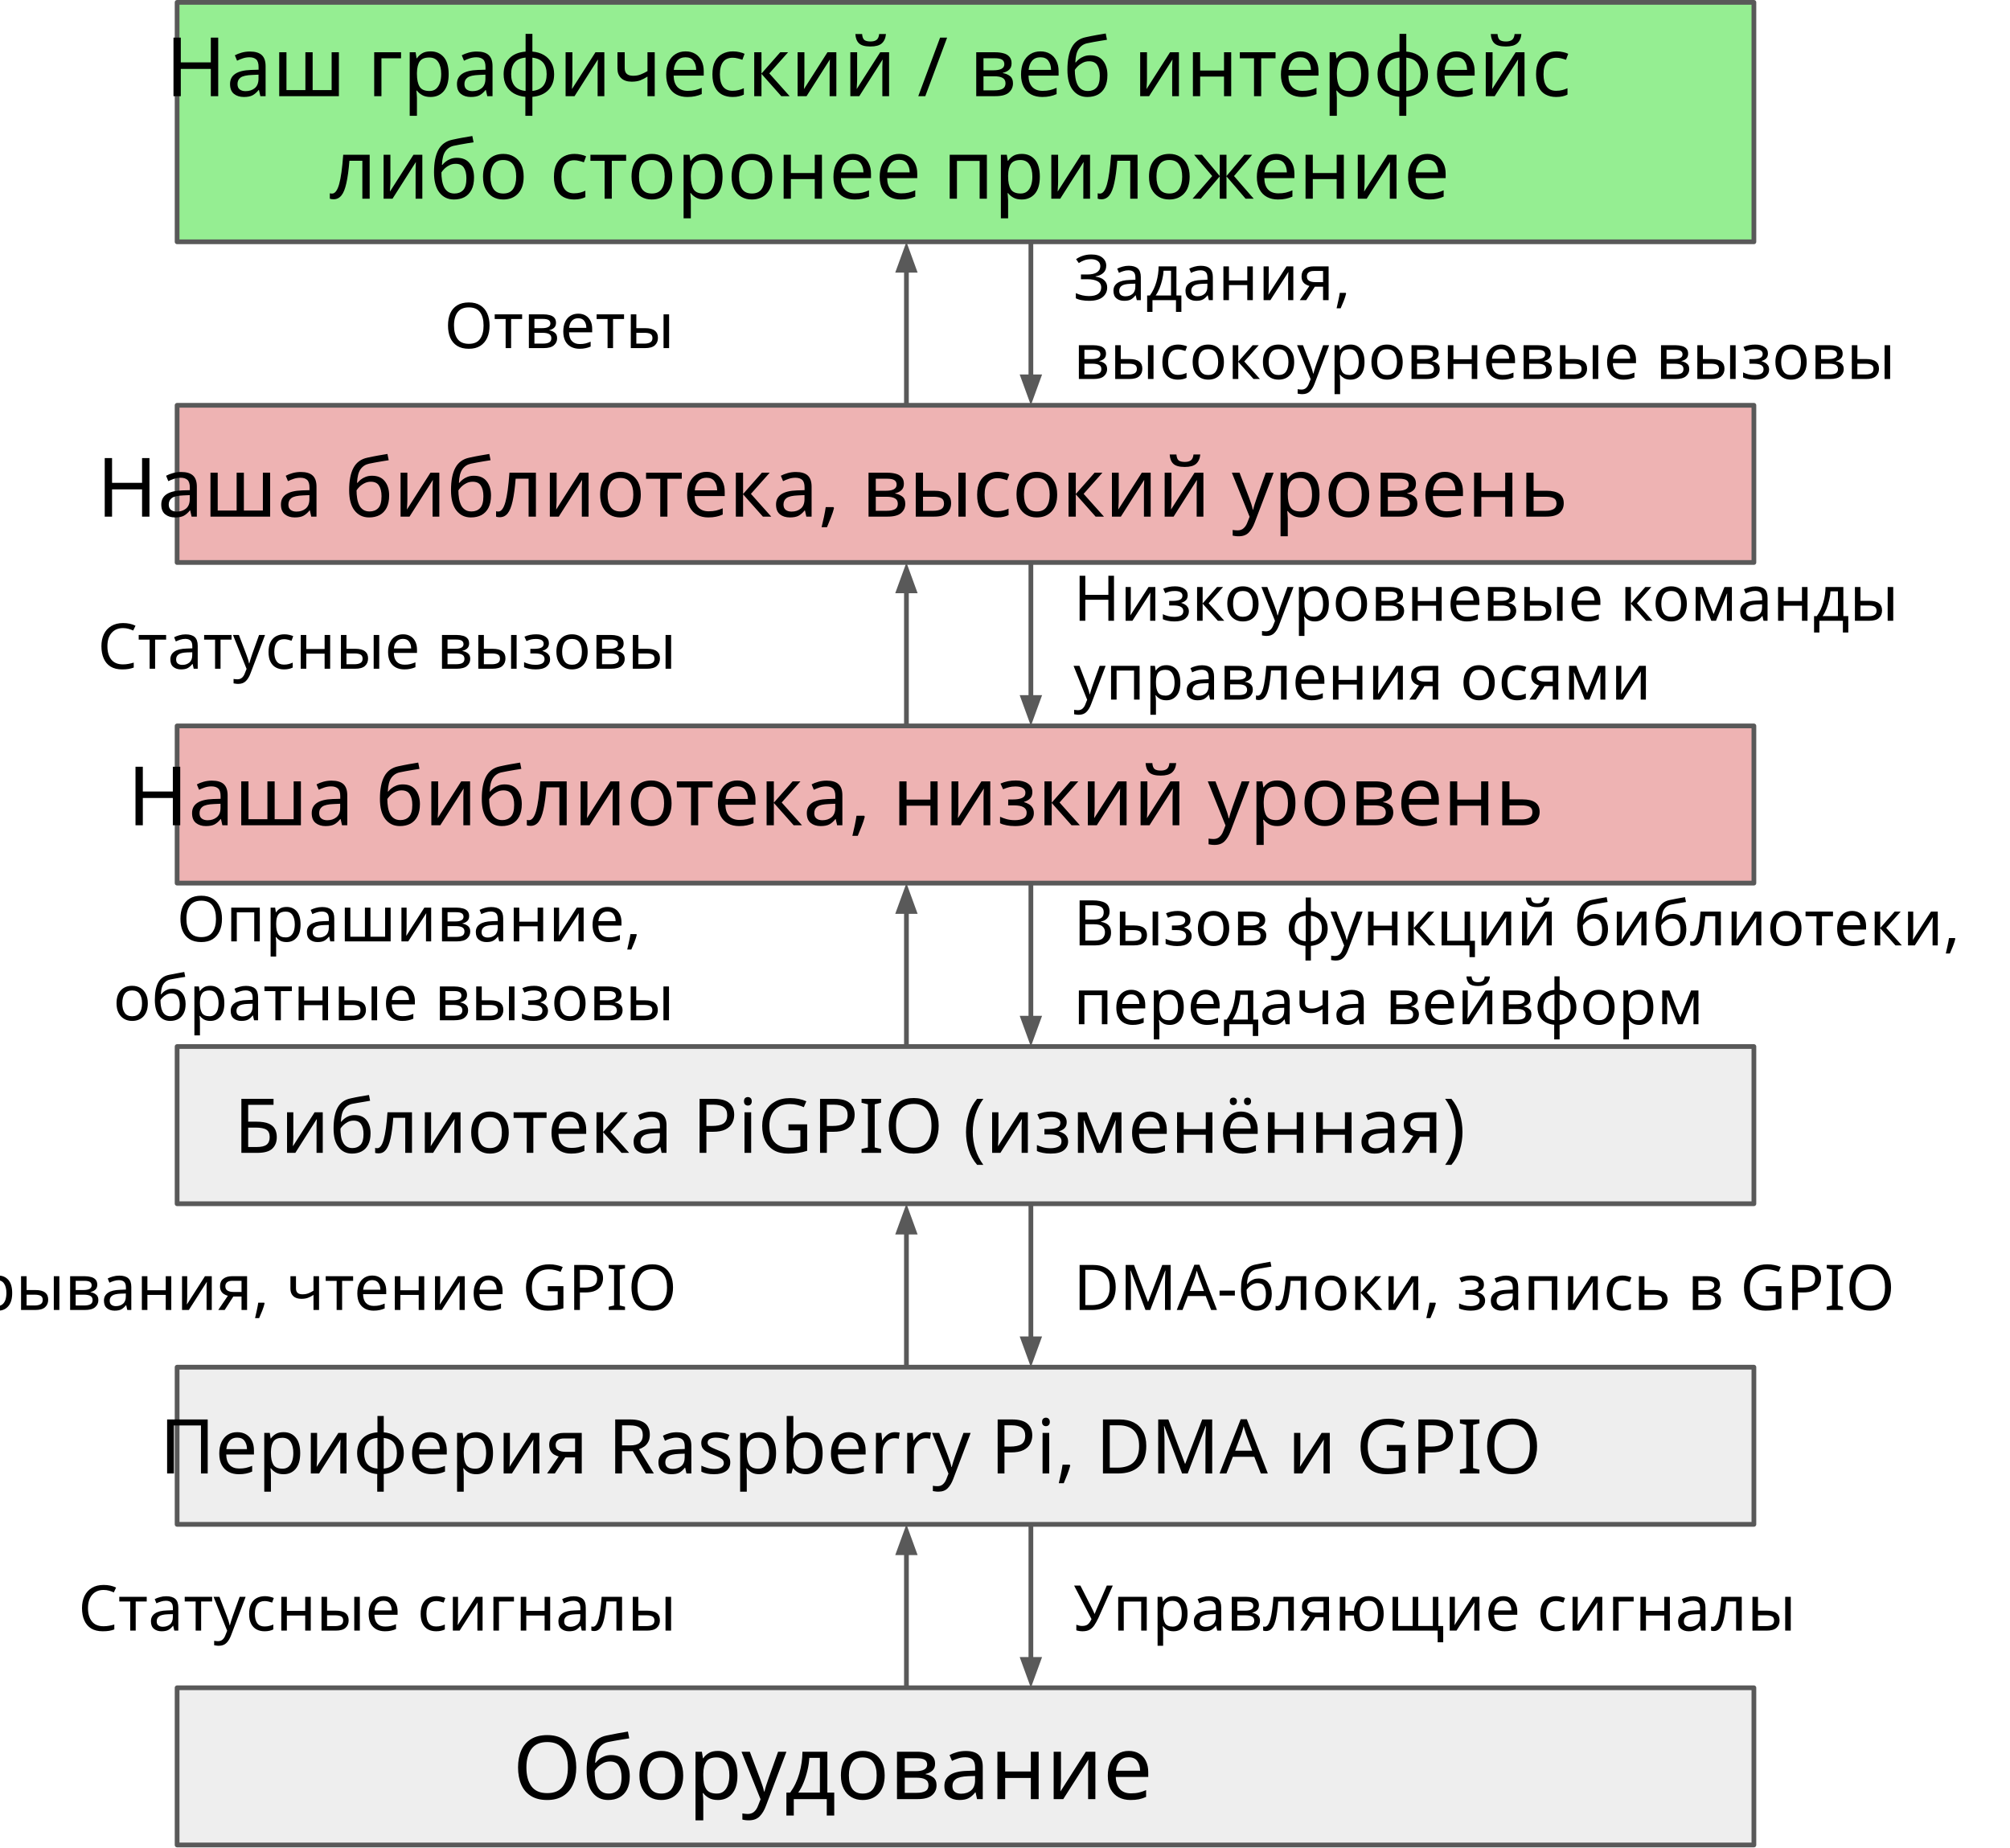
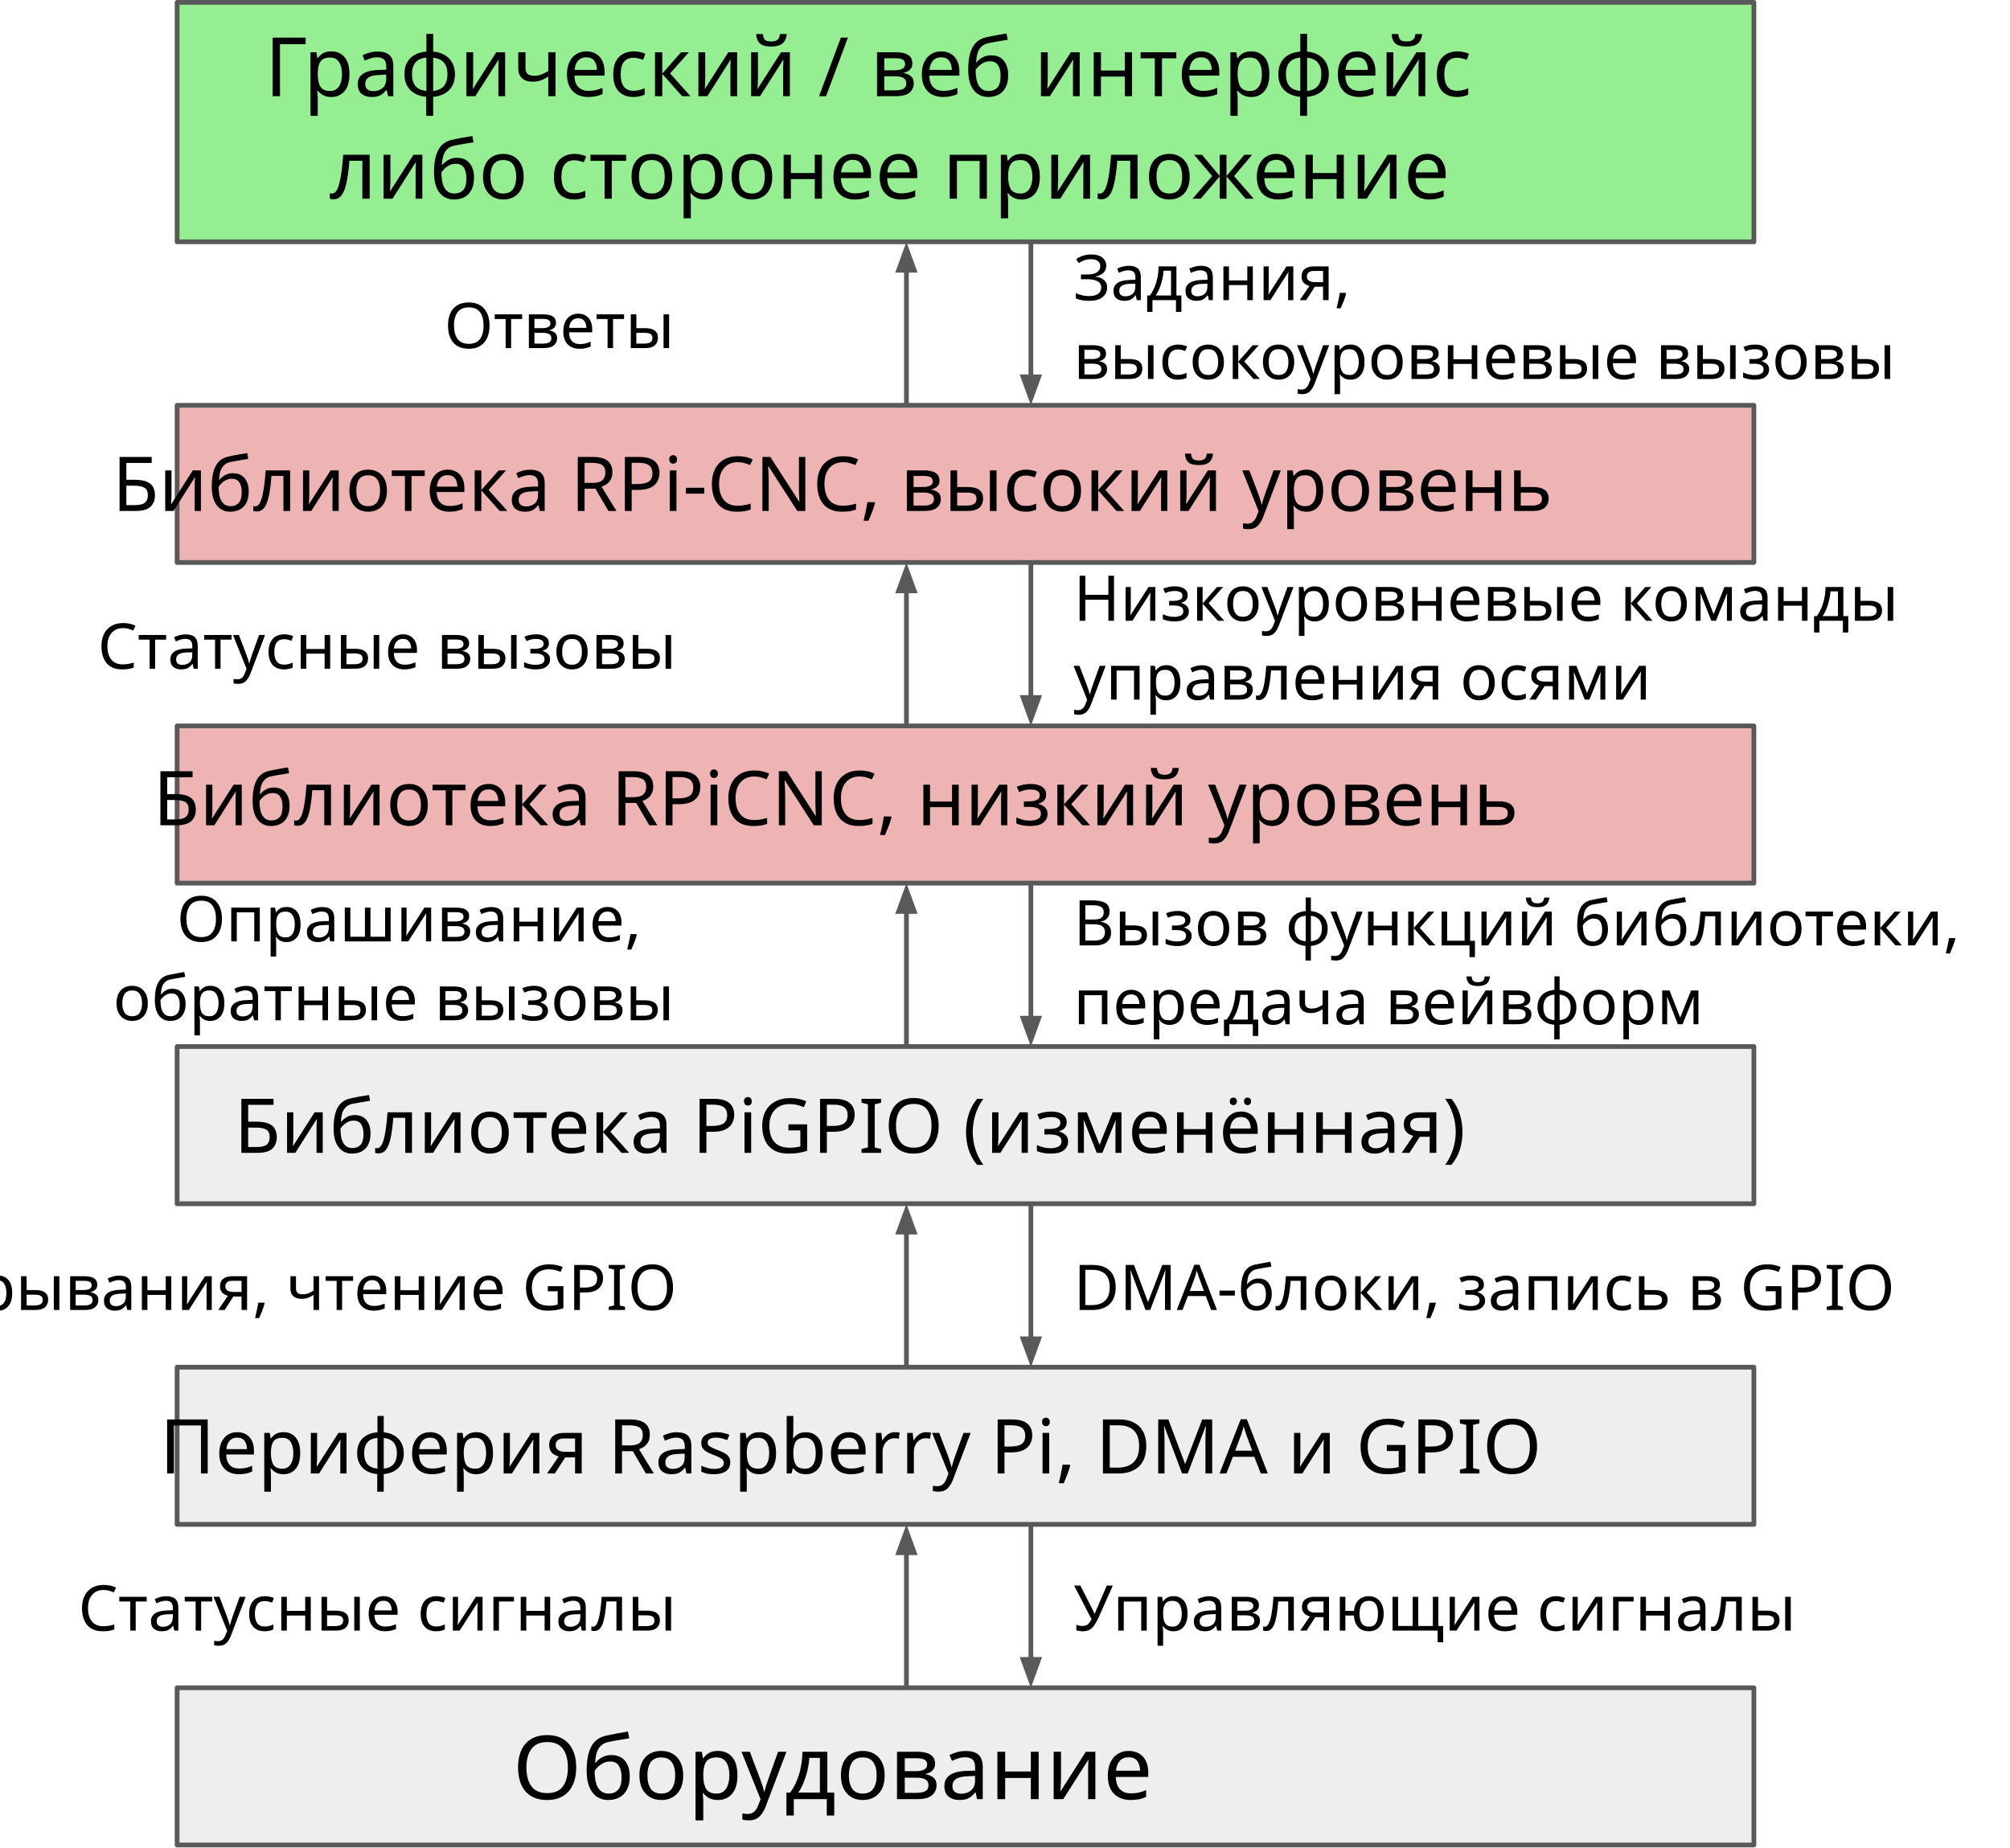
<svg xmlns="http://www.w3.org/2000/svg" version="1.1" id="svg2" xml:space="preserve" width="424.819" height="390.524" viewBox="0 0 424.819 390.524">
  <defs id="defs6">
    <clipPath clipPathUnits="userSpaceOnUse" id="clipPath20">
      <path d="M 0,0 H 365760 V 205740 H 0 Z" id="path18" />
    </clipPath>
  </defs>
  <g id="g10" transform="matrix(1.333333,0,0,-1.333333,-506.1357,474.9801)">
    <g id="g12" transform="matrix(1,0,0,-1,0,405)">
      <g id="g14" transform="scale(0.0019685)">
        <g id="g16" clip-path="url(#clipPath20)">
          <g id="g46" transform="scale(381)" />
          <g id="g66" transform="scale(381)" />
          <g id="g86" transform="scale(381)" />
          <g id="g106" transform="scale(381)" />
          <g id="g162" transform="scale(381)" />
          <g id="g182" transform="scale(381)" />
          <g id="g202" transform="scale(381)" />
          <g id="g222" transform="scale(381)" />
          <g id="g246" transform="scale(381)" />
          <g id="g278" transform="scale(381)" />
          <g id="g298" transform="scale(381)" />
          <g id="g330" transform="scale(381)" />
          <g id="g410" transform="scale(381)" />
          <g id="g430" transform="scale(381)" />
          <g id="g450" transform="scale(381)" />
          <g id="g470" transform="scale(381)" />
          <g id="g490" transform="scale(381)" />
          <g id="g574" transform="scale(381)" />
          <g id="g594" transform="scale(381)" />
        </g>
      </g>
    </g>
    <g transform="matrix(0.0019685,0,0,-0.0019685,13.69768,448.4445)" id="g48">
      <g id="g50">
        <path d="m 17261,156958.42 h 126972 v 12660 H 17261 Z" style="fill:#eeeeee;fill-opacity:1;fill-rule:evenodd;stroke:none" id="path52" />
      </g>
      <path d="m 17261,156958.42 h 126972 v 12660 H 17261 Z" style="fill:none;stroke:#595959;stroke-width:381;stroke-linecap:butt;stroke-linejoin:round;stroke-miterlimit:8;stroke-dasharray:none;stroke-opacity:1" id="path54" />
    </g>
    <g id="g56" transform="matrix(0.7499985,0,0,-0.7499985,13.69768,448.4445)">
      <g id="g58" transform="translate(45.30446,411.9644)">
        <g id="g60">
          <text transform="translate(18.0479,22.47417)" style="font-variant:normal;font-weight:normal;font-size:16px;font-family:Verdana;-inkscape-font-specification:Verdana;writing-mode:lr-tb;fill:#000000;fill-opacity:1;fill-rule:nonzero;stroke:none" id="text64">
            <tspan x="0 11.12 20.72 29.04 39.008 48.976 58.496 65.312 72.128 81.584 87.2 96.848 101.232 106.848 116.496 126.016 132.832 137.216 147.184 157.296 166.816 173.632 183.232 187.616 195.936 201.744 207.36 219.68 233.152 244.08 249.888 255.504 267.904 277.552 284.272" y="0" id="tspan62">Raspberry Pi Peripherals, DMA, GPIO</tspan>
          </text>
        </g>
      </g>
    </g>
    <g transform="matrix(0.0019685,0,0,-0.0019685,13.69768,448.4445)" id="g68">
      <g id="g70">
        <path d="m 17261,131134.52 h 126972 v 12660 H 17261 Z" style="fill:#eeeeee;fill-opacity:1;fill-rule:evenodd;stroke:none" id="path72" />
      </g>
      <path d="m 17261,131134.52 h 126972 v 12660 H 17261 Z" style="fill:none;stroke:#595959;stroke-width:381;stroke-linecap:butt;stroke-linejoin:round;stroke-miterlimit:8;stroke-dasharray:none;stroke-opacity:1" id="path74" />
    </g>
    <g id="g76" transform="matrix(0.7499985,0,0,-0.7499985,13.69768,448.4445)">
      <g id="g78" transform="translate(45.30446,344.1851)">
        <g id="g80">
          <text transform="translate(63.45415,22.47417)" style="font-variant:normal;font-weight:normal;font-size:16px;font-family:Verdana;-inkscape-font-specification:Verdana;writing-mode:lr-tb;fill:#000000;fill-opacity:1;fill-rule:nonzero;stroke:none" id="text84">
            <tspan x="0 9.648 14.032 26.432 36.08 42.8 55.392 61.008 69.904 74.288 84.256 91.072 100.672 107.488 116.944 122.56 129.824 145.376 155.072 165.04 169.424 175.04 179.424 188.944 198.912" y="0" id="tspan82">PiGPIO Library (modified)</tspan>
          </text>
        </g>
      </g>
    </g>
    <g transform="matrix(0.0019685,0,0,-0.0019685,13.69768,448.4445)" id="g88">
      <g id="g90">
        <path d="m 17261,79486.28 h 126972 v 12660 H 17261 Z" style="fill:#eeb3b3;fill-opacity:1;fill-rule:evenodd;stroke:none" id="path92" />
      </g>
      <path d="m 17261,79486.28 h 126972 v 12660 H 17261 Z" style="fill:none;stroke:#595959;stroke-width:381;stroke-linecap:butt;stroke-linejoin:round;stroke-miterlimit:8;stroke-dasharray:none;stroke-opacity:1" id="path94" />
    </g>
    <g id="g96" transform="matrix(0.7499985,0,0,-0.7499985,13.69768,448.4445)">
      <g id="g98" transform="translate(45.30446,208.6254)">
        <g id="g100">
          <text transform="translate(22.03488,23.53417)" style="font-variant:normal;font-weight:normal;font-size:18.667px;font-family:Verdana;-inkscape-font-specification:Verdana;writing-mode:lr-tb;fill:#000000;fill-opacity:1;fill-rule:nonzero;stroke:none" id="text104">
            <tspan x="0 14.691 26.488 34.44 40.992 53.965 65.221 70.336 78.811 91.84 105.803 118.832 125.384 130.499 135.613 147.243 155.195 166.395 174.347 185.379 192.155 198.707 210.504 215.619 227.248 239.045 245.597 250.712 261.819 272.851 283.957" y="0" id="tspan102">Our RPi-CNC library, high level</tspan>
          </text>
        </g>
      </g>
    </g>
    <g transform="matrix(0.0019685,0,0,-0.0019685,13.69768,448.4445)" id="g108">
      <g id="g110">
        <g id="g112">
          <path d="m 86012,92146.28 v 13164" style="fill:#000000;fill-opacity:0;fill-rule:evenodd;stroke:none" id="path114" />
        </g>
      </g>
      <path d="m 86012,92146.28 v 10878" style="fill:none;stroke:#595959;stroke-width:381;stroke-linecap:butt;stroke-linejoin:round;stroke-miterlimit:8;stroke-dasharray:none;stroke-opacity:1" id="path116" />
      <path d="m 85382.69,103024.28 629.31,1729.02 629.31,-1729.02 z" style="fill:#595959;fill-opacity:1;fill-rule:evenodd;stroke:#595959;stroke-width:381;stroke-linecap:butt;stroke-linejoin:miter;stroke-miterlimit:10;stroke-dasharray:none;stroke-opacity:1" id="path118" />
    </g>
    <g transform="matrix(0.0019685,0,0,-0.0019685,13.69768,448.4445)" id="g120">
      <g id="g122">
        <g id="g124">
          <path d="m 86012,117970.61 v 13164" style="fill:#000000;fill-opacity:0;fill-rule:evenodd;stroke:none" id="path126" />
        </g>
      </g>
      <path d="m 86012,117970.61 v 10878" style="fill:none;stroke:#595959;stroke-width:381;stroke-linecap:butt;stroke-linejoin:round;stroke-miterlimit:8;stroke-dasharray:none;stroke-opacity:1" id="path128" />
      <path d="m 85382.69,128848.61 629.31,1729.02 629.31,-1729.02 z" style="fill:#595959;fill-opacity:1;fill-rule:evenodd;stroke:#595959;stroke-width:381;stroke-linecap:butt;stroke-linejoin:miter;stroke-miterlimit:10;stroke-dasharray:none;stroke-opacity:1" id="path130" />
    </g>
    <g transform="matrix(0.0019685,0,0,-0.0019685,13.69768,448.4445)" id="g132">
      <g id="g134">
        <g id="g136">
          <path d="m 86012,143794.52 v 13164" style="fill:#000000;fill-opacity:0;fill-rule:evenodd;stroke:none" id="path138" />
        </g>
      </g>
      <path d="m 86012,143794.52 v 10878" style="fill:none;stroke:#595959;stroke-width:381;stroke-linecap:butt;stroke-linejoin:round;stroke-miterlimit:8;stroke-dasharray:none;stroke-opacity:1" id="path140" />
      <path d="m 85382.69,154672.52 629.31,1729.01 629.31,-1729.01 z" style="fill:#595959;fill-opacity:1;fill-rule:evenodd;stroke:#595959;stroke-width:381;stroke-linecap:butt;stroke-linejoin:miter;stroke-miterlimit:10;stroke-dasharray:none;stroke-opacity:1" id="path142" />
    </g>
    <g id="g152" transform="matrix(0.7499985,0,0,-0.7499985,13.69768,448.4445)">
      <g id="g154" transform="translate(225.7559,378.0761)">
        <g id="g156">
          <text transform="translate(9,21.8)" style="font-variant:normal;font-weight:normal;font-size:13.333px;font-family:Verdana;-inkscape-font-specification:Verdana;writing-mode:lr-tb;fill:#000000;fill-opacity:1;fill-rule:nonzero;stroke:none" id="text160">
            <tspan x="0 10.267 21.493 30.6 35.28 43.587 47.24 55.32 62.253 70.133 77.067 81.907 86.587 96.92 104.96 110.56 121.053 125.733 136.64 142.32 145.973 151.227 159.16" y="0" id="tspan158">DMA blocks, GPIO writes</tspan>
          </text>
        </g>
      </g>
    </g>
    <g id="g172" transform="matrix(0.7499985,0,0,-0.7499985,13.69768,448.4445)">
      <g id="g174" transform="translate(225.7559,310.2966)">
        <g id="g176">
          <text transform="translate(9,21.8)" style="font-variant:normal;font-weight:normal;font-size:13.333px;font-family:Verdana;-inkscape-font-specification:Verdana;writing-mode:lr-tb;fill:#000000;fill-opacity:1;fill-rule:nonzero;stroke:none" id="text180">
            <tspan x="0 9.107 17.147 22.747 27.427 34.36 42.36 46.013 49.667 56.6 61.44 66.12 79.293 87.293 95.173 103.107 107.787 115.867 121.547 134.507" y="0" id="tspan178">API calls, Waveforms</tspan>
          </text>
        </g>
      </g>
    </g>
    <g id="g192" transform="matrix(0.7499985,0,0,-0.7499985,13.69768,448.4445)">
      <g id="g194" transform="translate(225.7559,242.5171)">
        <g id="g196">
          <text transform="translate(9,21.8)" style="font-variant:normal;font-weight:normal;font-size:13.333px;font-family:Verdana;-inkscape-font-specification:Verdana;writing-mode:lr-tb;fill:#000000;fill-opacity:1;fill-rule:nonzero;stroke:none" id="text200">
            <tspan x="0 7.413 15.493 26.4 31.08 34.733 42.667 50.547 58.48 62.133 66.813 73.747 81.827 94.787 107.747 115.747 124.173 132.48" y="0" id="tspan198">Low level commands</tspan>
          </text>
        </g>
      </g>
    </g>
    <g transform="matrix(0.0019685,0,0,-0.0019685,13.69768,448.4445)" id="g204">
      <g id="g206">
        <path d="m 17261,105310.61 h 126972 v 12660 H 17261 Z" style="fill:#eeb3b3;fill-opacity:1;fill-rule:evenodd;stroke:none" id="path208" />
      </g>
      <path d="m 17261,105310.61 h 126972 v 12660 H 17261 Z" style="fill:none;stroke:#595959;stroke-width:381;stroke-linecap:butt;stroke-linejoin:round;stroke-miterlimit:8;stroke-dasharray:none;stroke-opacity:1" id="path210" />
    </g>
    <g id="g212" transform="matrix(0.7499985,0,0,-0.7499985,13.69768,448.4445)">
      <g id="g214" transform="translate(45.30446,276.4058)">
        <g id="g216">
          <text transform="translate(26.35733,23.53417)" style="font-variant:normal;font-weight:normal;font-size:18.667px;font-family:Verdana;-inkscape-font-specification:Verdana;writing-mode:lr-tb;fill:#000000;fill-opacity:1;fill-rule:nonzero;stroke:none" id="text220">
            <tspan x="0 14.691 26.488 34.44 40.992 53.965 65.221 70.336 78.811 91.84 105.803 118.832 125.384 130.499 135.613 147.243 155.195 166.395 174.347 185.379 192.155 198.707 203.821 215.133 230.403 236.955 242.069 253.176 264.208 275.315" y="0" id="tspan218">Our RPi-CNC library, low level</tspan>
          </text>
        </g>
      </g>
    </g>
    <g transform="matrix(0.0019685,0,0,-0.0019685,13.69768,448.4445)" id="g224">
      <g id="g226">
        <path d="M 17261,47033 H 144233 V 66317 H 17261 Z" style="fill:#95ee92;fill-opacity:1;fill-rule:evenodd;stroke:none" id="path228" />
      </g>
      <path d="M 17261,47033 H 144233 V 66317 H 17261 Z" style="fill:none;stroke:#595959;stroke-width:381;stroke-linecap:butt;stroke-linejoin:round;stroke-miterlimit:8;stroke-dasharray:none;stroke-opacity:1" id="path230" />
    </g>
    <g id="g232" transform="matrix(0.7499985,0,0,-0.7499985,13.69768,448.4445)">
      <g id="g234" transform="translate(45.30446,123.4462)">
        <g id="g236">
          <text transform="translate(52.49704,21.22708)" style="font-variant:normal;font-weight:normal;font-size:18.667px;font-family:Verdana;-inkscape-font-specification:Verdana;writing-mode:lr-tb;fill:#000000;fill-opacity:1;fill-rule:nonzero;stroke:none" id="text240">
-             <tspan x="0 14.691 26.488 34.44 40.992 55.459 69.104 76.944 83.496 91.971 98.523 116.965 128.072 139.701 146.253 151.368 163.165 170.52 181.627 189.579 196.131 207.331 217.037" y="0" id="tspan238">Our GUI / Web interface</tspan>
+             <tspan x="0 14.691 26.488 34.44 40.992 55.459 69.104 76.944 83.496 91.971 98.523 116.965 128.072 139.701 146.253 151.368 163.165 170.52 181.627 189.579 196.131 207.331 217.037" id="tspan238" y="0">Our GUI / Web interface</tspan>
          </text>
          <text transform="translate(55.00671,43.22709)" style="font-variant:normal;font-weight:normal;font-size:18.667px;font-family:Verdana;-inkscape-font-specification:Verdana;writing-mode:lr-tb;fill:#000000;fill-opacity:1;fill-rule:nonzero;stroke:none" id="text244">
            <tspan x="0 14.691 22.045 33.843 44.949 52.901 59.453 70.56 81.592 88.947 100.053 108.005 119.803 131.003 136.117 142.669 152.376 163.688 170.24 177.595 192.864 204.064 212.016" y="0" id="tspan242">Other external software</tspan>
          </text>
        </g>
      </g>
    </g>
    <g transform="matrix(0.0019685,0,0,-0.0019685,13.69768,448.4445)" id="g248">
      <g id="g250">
        <g id="g252">
          <path d="M 86012,66317 V 79481" style="fill:#000000;fill-opacity:0;fill-rule:evenodd;stroke:none" id="path254" />
        </g>
      </g>
      <path d="M 86012,66317 V 77195" style="fill:none;stroke:#595959;stroke-width:381;stroke-linecap:butt;stroke-linejoin:round;stroke-miterlimit:8;stroke-dasharray:none;stroke-opacity:1" id="path256" />
      <path d="M 85382.69,77195 86012,78924.016 86641.31,77195 Z" style="fill:#595959;fill-opacity:1;fill-rule:evenodd;stroke:#595959;stroke-width:381;stroke-linecap:butt;stroke-linejoin:miter;stroke-miterlimit:10;stroke-dasharray:none;stroke-opacity:1" id="path258" />
    </g>
    <g id="g268" transform="matrix(0.7499985,0,0,-0.7499985,13.69768,448.4445)">
      <g id="g270" transform="translate(225.756,174.7375)">
        <g id="g272">
          <text transform="translate(9,21.8)" style="font-variant:normal;font-weight:normal;font-size:13.333px;font-family:Verdana;-inkscape-font-specification:Verdana;writing-mode:lr-tb;fill:#000000;fill-opacity:1;fill-rule:nonzero;stroke:none" id="text276">
            <tspan x="0 8.213 16.213 23.147 31.027 37.96 42.8 47.48 55.907 59.56 67.867 76.293 80.973 84.627 92.56 100.44 108.373 112.027 116.707 123.64 131.64 135.293 138.947" y="0" id="tspan274">Tasks, high level calls</tspan>
          </text>
        </g>
      </g>
    </g>
    <g transform="matrix(0.0019685,0,0,-0.0019685,13.69768,448.4445)" id="g280">
      <g id="g282">
        <path d="m 17261,182781.77 h 126972 v 12660 H 17261 Z" style="fill:#eeeeee;fill-opacity:1;fill-rule:evenodd;stroke:none" id="path284" />
      </g>
      <path d="m 17261,182781.77 h 126972 v 12660 H 17261 Z" style="fill:none;stroke:#595959;stroke-width:381;stroke-linecap:butt;stroke-linejoin:round;stroke-miterlimit:8;stroke-dasharray:none;stroke-opacity:1" id="path286" />
    </g>
    <g id="g288" transform="matrix(0.7499985,0,0,-0.7499985,13.69768,448.4445)">
      <g id="g290" transform="translate(45.30446,479.7422)">
        <g id="g292">
          <text transform="translate(121.4514,23.53417)" style="font-variant:normal;font-weight:normal;font-size:18.667px;font-family:Verdana;-inkscape-font-specification:Verdana;writing-mode:lr-tb;fill:#000000;fill-opacity:1;fill-rule:nonzero;stroke:none" id="text296">
            <tspan x="0 14.019 25.219 33.171 44.8 60.069 71.269 79.221" y="0" id="tspan294">Hardware</tspan>
          </text>
        </g>
      </g>
    </g>
    <g transform="matrix(0.0019685,0,0,-0.0019685,13.69768,448.4445)" id="g300">
      <g id="g302">
        <g id="g304">
          <path d="m 86012,169618.42 v 13164" style="fill:#000000;fill-opacity:0;fill-rule:evenodd;stroke:none" id="path306" />
        </g>
      </g>
      <path d="m 86012,169618.42 v 10878" style="fill:none;stroke:#595959;stroke-width:381;stroke-linecap:butt;stroke-linejoin:round;stroke-miterlimit:8;stroke-dasharray:none;stroke-opacity:1" id="path308" />
      <path d="m 85382.69,180496.42 629.31,1729.02 629.31,-1729.02 z" style="fill:#595959;fill-opacity:1;fill-rule:evenodd;stroke:#595959;stroke-width:381;stroke-linecap:butt;stroke-linejoin:miter;stroke-miterlimit:10;stroke-dasharray:none;stroke-opacity:1" id="path310" />
    </g>
    <g transform="matrix(0.0019685,0,0,-0.0019685,13.69768,448.4445)" id="g312">
      <g id="g314">
        <g id="g316">
          <path d="m 86011,169871 h 64860 v 12660 H 86011 Z" style="fill:#000000;fill-opacity:0;fill-rule:evenodd;stroke:none" id="path318" />
        </g>
      </g>
    </g>
    <g id="g320" transform="matrix(0.7499985,0,0,-0.7499985,13.69768,448.4445)">
      <g id="g322" transform="translate(225.7507,445.8557)">
        <g id="g324">
          <text transform="translate(9,21.8)" style="font-variant:normal;font-weight:normal;font-size:13.333px;font-family:Verdana;-inkscape-font-specification:Verdana;writing-mode:lr-tb;fill:#000000;fill-opacity:1;fill-rule:nonzero;stroke:none" id="text328">
            <tspan x="0 9.307 17.387 25.813 31.067 36.747 44.827 48.48 53.16 60.093 63.747 72.053 80.48 88.48 92.133" y="0" id="tspan326">Control signals</tspan>
          </text>
        </g>
      </g>
    </g>
    <g transform="matrix(0.0019685,0,0,-0.0019685,13.69768,448.4445)" id="g332">
      <g id="g334">
        <g id="g336">
          <path d="m 75990,182781.77 v -13164" style="fill:#000000;fill-opacity:0;fill-rule:evenodd;stroke:none" id="path338" />
        </g>
      </g>
      <path d="m 75990,182781.77 v -10878" style="fill:none;stroke:#595959;stroke-width:381;stroke-linecap:butt;stroke-linejoin:round;stroke-miterlimit:8;stroke-dasharray:none;stroke-opacity:1" id="path340" />
      <path d="m 76619.31,171903.77 -629.31,-1729.02 -629.31,1729.02 z" style="fill:#595959;fill-opacity:1;fill-rule:evenodd;stroke:#595959;stroke-width:381;stroke-linecap:butt;stroke-linejoin:miter;stroke-miterlimit:10;stroke-dasharray:none;stroke-opacity:1" id="path342" />
    </g>
    <g transform="matrix(0.0019685,0,0,-0.0019685,13.69768,448.4445)" id="g344">
      <g id="g346">
        <g id="g348">
          <path d="m 75990,156958.42 v -13164" style="fill:#000000;fill-opacity:0;fill-rule:evenodd;stroke:none" id="path350" />
        </g>
      </g>
      <path d="m 75990,156958.42 v -10878" style="fill:none;stroke:#595959;stroke-width:381;stroke-linecap:butt;stroke-linejoin:round;stroke-miterlimit:8;stroke-dasharray:none;stroke-opacity:1" id="path352" />
      <path d="m 76619.31,146080.42 -629.31,-1729.02 -629.31,1729.02 z" style="fill:#595959;fill-opacity:1;fill-rule:evenodd;stroke:#595959;stroke-width:381;stroke-linecap:butt;stroke-linejoin:miter;stroke-miterlimit:10;stroke-dasharray:none;stroke-opacity:1" id="path354" />
    </g>
    <g transform="matrix(0.0019685,0,0,-0.0019685,13.69768,448.4445)" id="g356">
      <g id="g358">
        <g id="g360">
          <path d="m 75990,131134.52 v -13164" style="fill:#000000;fill-opacity:0;fill-rule:evenodd;stroke:none" id="path362" />
        </g>
      </g>
      <path d="m 75990,131134.52 v -10878" style="fill:none;stroke:#595959;stroke-width:381;stroke-linecap:butt;stroke-linejoin:round;stroke-miterlimit:8;stroke-dasharray:none;stroke-opacity:1" id="path364" />
      <path d="m 76619.31,120256.52 -629.31,-1729.01 -629.31,1729.01 z" style="fill:#595959;fill-opacity:1;fill-rule:evenodd;stroke:#595959;stroke-width:381;stroke-linecap:butt;stroke-linejoin:miter;stroke-miterlimit:10;stroke-dasharray:none;stroke-opacity:1" id="path366" />
    </g>
    <g transform="matrix(0.0019685,0,0,-0.0019685,13.69768,448.4445)" id="g368">
      <g id="g370">
        <g id="g372">
          <path d="m 75990,105310.61 v -13164" style="fill:#000000;fill-opacity:0;fill-rule:evenodd;stroke:none" id="path374" />
        </g>
      </g>
      <path d="m 75990,105310.61 v -10878" style="fill:none;stroke:#595959;stroke-width:381;stroke-linecap:butt;stroke-linejoin:round;stroke-miterlimit:8;stroke-dasharray:none;stroke-opacity:1" id="path376" />
      <path d="M 76619.31,94432.61 75990,92703.59 75360.69,94432.61 Z" style="fill:#595959;fill-opacity:1;fill-rule:evenodd;stroke:#595959;stroke-width:381;stroke-linecap:butt;stroke-linejoin:miter;stroke-miterlimit:10;stroke-dasharray:none;stroke-opacity:1" id="path378" />
    </g>
    <g transform="matrix(0.0019685,0,0,-0.0019685,13.69768,448.4445)" id="g380">
      <g id="g382">
        <g id="g384">
          <path d="m 75990,79486.28 v -13164" style="fill:#000000;fill-opacity:0;fill-rule:evenodd;stroke:none" id="path386" />
        </g>
      </g>
      <path d="m 75990,79486.28 v -10878" style="fill:none;stroke:#595959;stroke-width:381;stroke-linecap:butt;stroke-linejoin:round;stroke-miterlimit:8;stroke-dasharray:none;stroke-opacity:1" id="path388" />
      <path d="M 76619.31,68608.28 75990,66879.266 75360.69,68608.28 Z" style="fill:#595959;fill-opacity:1;fill-rule:evenodd;stroke:#595959;stroke-width:381;stroke-linecap:butt;stroke-linejoin:miter;stroke-miterlimit:10;stroke-dasharray:none;stroke-opacity:1" id="path390" />
    </g>
    <g id="g400" transform="matrix(0.7499985,0,0,-0.7499985,13.69768,448.4445)">
      <g id="g402" transform="translate(-0.134247,378.0761)">
        <g id="g404">
          <text transform="translate(37.47325,21.8)" style="font-variant:normal;font-weight:normal;font-size:13.333px;font-family:Verdana;-inkscape-font-specification:Verdana;writing-mode:lr-tb;fill:#000000;fill-opacity:1;fill-rule:nonzero;stroke:none" id="text408">
            <tspan x="0 10.333 18.373 23.973 34.467 39.147 44.827 52.76 60.76 69.067 76 80.84 85.52 91.12 99.547 104.8 112.733 118.413 124.093 132.52 140.827 146.08" y="0" id="tspan406">GPIO reads, Interrupts</tspan>
          </text>
        </g>
      </g>
    </g>
    <g id="g420" transform="matrix(0.7499985,0,0,-0.7499985,13.69768,448.4445)">
      <g id="g422" transform="translate(-0.134247,310.2966)">
        <g id="g424">
          <text transform="translate(74.50957,21.8)" style="font-variant:normal;font-weight:normal;font-size:13.333px;font-family:Verdana;-inkscape-font-specification:Verdana;writing-mode:lr-tb;fill:#000000;fill-opacity:1;fill-rule:nonzero;stroke:none" id="text428">
            <tspan x="0 8.04 16.12 19.773 23.427 27.08 35.507 43.813 48.653 53.333 62.64 70.64 74.293 77.947 86.253 94.253 101.187 109.067" y="0" id="tspan426">Polling, Callbacks</tspan>
          </text>
        </g>
      </g>
    </g>
    <g id="g440" transform="matrix(0.7499985,0,0,-0.7499985,13.69768,448.4445)">
      <g id="g442" transform="translate(-5.110233,242.5171)">
        <g id="g444">
          <text transform="translate(118.6764,21.8)" style="font-variant:normal;font-weight:normal;font-size:13.333px;font-family:Verdana;-inkscape-font-specification:Verdana;writing-mode:lr-tb;fill:#000000;fill-opacity:1;fill-rule:nonzero;stroke:none" id="text448">
            <tspan x="0 9.107 14.36 22.36 27.613 36.04 42.973 47.653 54.587 62.587 66.24 69.893" y="0" id="tspan446">Status calls</tspan>
          </text>
        </g>
      </g>
    </g>
    <g id="g460" transform="matrix(0.7499985,0,0,-0.7499985,13.69768,448.4445)">
      <g id="g462" transform="translate(-5.110231,174.7375)">
        <g id="g464">
          <text transform="translate(124.7612,21.8)" style="font-variant:normal;font-weight:normal;font-size:13.333px;font-family:Verdana;-inkscape-font-specification:Verdana;writing-mode:lr-tb;fill:#000000;fill-opacity:1;fill-rule:nonzero;stroke:none" id="text468">
            <tspan x="0 9.267 17.2 24.133 32.44 40.52 48.947 55.88 63.813" y="0" id="tspan466">Responses</tspan>
          </text>
        </g>
      </g>
    </g>
    <g id="g480" transform="matrix(0.7499985,0,0,-0.7499985,13.69768,448.4445)">
      <g id="g482" transform="translate(-5.115487,445.8557)">
        <g id="g484">
          <text transform="translate(101.9381,21.8)" style="font-variant:normal;font-weight:normal;font-size:13.333px;font-family:Verdana;-inkscape-font-specification:Verdana;writing-mode:lr-tb;fill:#000000;fill-opacity:1;fill-rule:nonzero;stroke:none" id="text488">
            <tspan x="0 9.107 14.36 22.36 27.613 36.04 42.973 47.653 54.587 58.24 66.547 74.973 82.973 86.627" y="0" id="tspan486">Status signals</tspan>
          </text>
        </g>
      </g>
    </g>
    <g id="g1929" transform="matrix(0.0019685,0,0,-0.0019685,373.6977,448.4445)">
      <g id="g1925">
        <path id="path1923" style="fill:#eeeeee;fill-opacity:1;fill-rule:evenodd;stroke:none" d="m 17261,156958.42 h 126972 v 12660 H 17261 Z" />
      </g>
      <path id="path1927" style="fill:none;stroke:#595959;stroke-width:381;stroke-linecap:butt;stroke-linejoin:round;stroke-miterlimit:8;stroke-dasharray:none;stroke-opacity:1" d="m 17261,156958.42 h 126972 v 12660 H 17261 Z" />
    </g>
    <g transform="matrix(0.7499985,0,0,-0.7499985,373.6977,448.4445)" id="g1939">
      <g transform="translate(45.30446,411.9644)" id="g1937">
        <g id="g1935">
          <text id="text1933" style="font-variant:normal;font-weight:normal;font-size:16px;font-family:Verdana;-inkscape-font-specification:Verdana;writing-mode:lr-tb;fill:#000000;fill-opacity:1;fill-rule:nonzero;stroke:none" transform="translate(18.0479,22.47417)" x="147.206" y="0">
            <tspan id="tspan1931" style="text-align:center;text-anchor:middle" x="147.206" y="0">Периферия Raspberry Pi, DMA и GPIO</tspan>
          </text>
        </g>
      </g>
    </g>
    <g id="g1947" transform="matrix(0.0019685,0,0,-0.0019685,373.6977,448.4445)">
      <g id="g1943">
        <path id="path1941" style="fill:#eeeeee;fill-opacity:1;fill-rule:evenodd;stroke:none" d="m 17261,131134.52 h 126972 v 12660 H 17261 Z" />
      </g>
      <path id="path1945" style="fill:none;stroke:#595959;stroke-width:381;stroke-linecap:butt;stroke-linejoin:round;stroke-miterlimit:8;stroke-dasharray:none;stroke-opacity:1" d="m 17261,131134.52 h 126972 v 12660 H 17261 Z" />
    </g>
    <g transform="matrix(0.7499985,0,0,-0.7499985,373.6977,448.4445)" id="g1957">
      <g transform="translate(45.30446,344.1851)" id="g1955">
        <g id="g1953">
          <text id="text1951" style="font-variant:normal;font-weight:normal;font-size:16px;font-family:Verdana;-inkscape-font-specification:Verdana;writing-mode:lr-tb;fill:#000000;fill-opacity:1;fill-rule:nonzero;stroke:none" transform="translate(63.45415,22.47417)" x="101.601" y="0">
            <tspan id="tspan1949" style="text-align:center;text-anchor:middle" x="101.601" y="0">Библиотека PiGPIO (изменённая)</tspan>
          </text>
        </g>
      </g>
    </g>
    <g id="g1965" transform="matrix(0.0019685,0,0,-0.0019685,373.6977,448.4445)">
      <g id="g1961">
        <path id="path1959" style="fill:#eeb3b3;fill-opacity:1;fill-rule:evenodd;stroke:none" d="m 17261,79486.28 h 126972 v 12660 H 17261 Z" />
      </g>
      <path id="path1963" style="fill:none;stroke:#595959;stroke-width:381;stroke-linecap:butt;stroke-linejoin:round;stroke-miterlimit:8;stroke-dasharray:none;stroke-opacity:1" d="m 17261,79486.28 h 126972 v 12660 H 17261 Z" />
    </g>
-     <g transform="matrix(0.7499985,0,0,-0.7499985,373.6977,448.4445)" id="g1975">
+     <g transform="matrix(0.7499985,0,0,-0.7499985,373.6977,449.3408)" id="g1975">
      <g transform="translate(45.30446,208.6254)" id="g1973">
        <g id="g1971">
          <text id="text1969" style="font-variant:normal;font-weight:normal;font-size:18.667px;font-family:Verdana;-inkscape-font-specification:Verdana;writing-mode:lr-tb;fill:#000000;fill-opacity:1;fill-rule:nonzero;stroke:none" transform="translate(22.03488,23.53417)" x="143.164" y="0">
-             <tspan id="tspan1967" style="font-size:17.333px;text-align:center;text-anchor:middle" x="143.164" y="0">Наша библиотека, высокий уровень</tspan>
+             <tspan id="tspan1967" style="font-size:16px;line-height:1.25;text-align:center;text-anchor:middle" x="143.164" y="0">Библиотека RPi-CNC, высокий уровень</tspan>
          </text>
        </g>
      </g>
    </g>
    <g id="g1987" transform="matrix(0.0019685,0,0,-0.0019685,373.6977,448.4445)">
      <g id="g1981">
        <g id="g1979">
          <path id="path1977" style="fill:#000000;fill-opacity:0;fill-rule:evenodd;stroke:none" d="m 86012,92146.28 v 13164" />
        </g>
      </g>
      <path id="path1983" style="fill:none;stroke:#595959;stroke-width:381;stroke-linecap:butt;stroke-linejoin:round;stroke-miterlimit:8;stroke-dasharray:none;stroke-opacity:1" d="m 86012,92146.28 v 10878" />
      <path id="path1985" style="fill:#595959;fill-opacity:1;fill-rule:evenodd;stroke:#595959;stroke-width:381;stroke-linecap:butt;stroke-linejoin:miter;stroke-miterlimit:10;stroke-dasharray:none;stroke-opacity:1" d="m 85382.69,103024.28 629.31,1729.02 629.31,-1729.02 z" />
    </g>
    <g id="g1999" transform="matrix(0.0019685,0,0,-0.0019685,373.6977,448.4445)">
      <g id="g1993">
        <g id="g1991">
          <path id="path1989" style="fill:#000000;fill-opacity:0;fill-rule:evenodd;stroke:none" d="m 86012,117970.61 v 13164" />
        </g>
      </g>
      <path id="path1995" style="fill:none;stroke:#595959;stroke-width:381;stroke-linecap:butt;stroke-linejoin:round;stroke-miterlimit:8;stroke-dasharray:none;stroke-opacity:1" d="m 86012,117970.61 v 10878" />
      <path id="path1997" style="fill:#595959;fill-opacity:1;fill-rule:evenodd;stroke:#595959;stroke-width:381;stroke-linecap:butt;stroke-linejoin:miter;stroke-miterlimit:10;stroke-dasharray:none;stroke-opacity:1" d="m 85382.69,128848.61 629.31,1729.02 629.31,-1729.02 z" />
    </g>
    <g id="g2011" transform="matrix(0.0019685,0,0,-0.0019685,373.6977,448.4445)">
      <g id="g2005">
        <g id="g2003">
          <path id="path2001" style="fill:#000000;fill-opacity:0;fill-rule:evenodd;stroke:none" d="m 86012,143794.52 v 13164" />
        </g>
      </g>
      <path id="path2007" style="fill:none;stroke:#595959;stroke-width:381;stroke-linecap:butt;stroke-linejoin:round;stroke-miterlimit:8;stroke-dasharray:none;stroke-opacity:1" d="m 86012,143794.52 v 10878" />
      <path id="path2009" style="fill:#595959;fill-opacity:1;fill-rule:evenodd;stroke:#595959;stroke-width:381;stroke-linecap:butt;stroke-linejoin:miter;stroke-miterlimit:10;stroke-dasharray:none;stroke-opacity:1" d="m 85382.69,154672.52 629.31,1729.01 629.31,-1729.01 z" />
    </g>
    <g transform="matrix(0.7499985,0,0,-0.7499985,373.6977,448.4445)" id="g2021">
      <g transform="translate(225.7559,378.0761)" id="g2019">
        <g id="g2017">
          <text id="text2015" style="font-variant:normal;font-weight:normal;font-size:13.333px;font-family:Verdana;-inkscape-font-specification:Verdana;writing-mode:lr-tb;fill:#000000;fill-opacity:1;fill-rule:nonzero;stroke:none" transform="translate(9,21.8)">
            <tspan id="tspan2013" x="0" y="0">DMA-блоки, запись в GPIO</tspan>
          </text>
        </g>
      </g>
    </g>
    <g transform="matrix(0.7499985,0,0,-0.7499985,373.6977,448.4445)" id="g2031">
      <g transform="translate(225.7559,310.2966)" id="g2029">
        <g id="g2027">
          <text id="text2025" style="font-variant:normal;font-weight:normal;font-size:13.333px;font-family:Verdana;-inkscape-font-specification:Verdana;writing-mode:lr-tb;fill:#000000;fill-opacity:1;fill-rule:nonzero;stroke:none" x="9" y="12.504">
            <tspan id="tspan2023" x="9" y="12.504">Вызов функций библиотеки,</tspan>
            <tspan x="9" y="29.171" id="tspan2273">передача вейвформ</tspan>
          </text>
        </g>
      </g>
    </g>
    <g transform="matrix(0.7499985,0,0,-0.7499985,373.6977,448.4445)" id="g2041">
      <g transform="translate(225.7559,242.5171)" id="g2039">
        <g id="g2037">
          <text id="text2035" style="font-variant:normal;font-weight:normal;font-size:13.333px;font-family:Verdana;-inkscape-font-specification:Verdana;writing-mode:lr-tb;fill:#000000;fill-opacity:1;fill-rule:nonzero;stroke:none" x="9" y="11.659">
            <tspan id="tspan2033" x="9" y="11.659">Низкоуровневые команды</tspan>
            <tspan x="9" y="28.326" id="tspan2271">управления осями</tspan>
          </text>
        </g>
      </g>
    </g>
    <g id="g2049" transform="matrix(0.0019685,0,0,-0.0019685,373.6977,448.4445)">
      <g id="g2045">
        <path id="path2043" style="fill:#eeb3b3;fill-opacity:1;fill-rule:evenodd;stroke:none" d="m 17261,105310.61 h 126972 v 12660 H 17261 Z" />
      </g>
      <path id="path2047" style="fill:none;stroke:#595959;stroke-width:381;stroke-linecap:butt;stroke-linejoin:round;stroke-miterlimit:8;stroke-dasharray:none;stroke-opacity:1" d="m 17261,105310.61 h 126972 v 12660 H 17261 Z" />
    </g>
    <g transform="matrix(0.7499985,0,0,-0.7499985,373.6977,448.4445)" id="g2059">
      <g transform="translate(45.30446,276.4058)" id="g2057">
        <g id="g2055">
          <text id="text2053" style="font-variant:normal;font-weight:normal;font-size:18.667px;font-family:Verdana;-inkscape-font-specification:Verdana;writing-mode:lr-tb;fill:#000000;fill-opacity:1;fill-rule:nonzero;stroke:none" x="165.903" y="20.999">
-             <tspan id="tspan2051" x="165.903" y="20.999" style="font-size:17.333px;text-align:center;text-anchor:middle">Наша библиотека, низкий уровень</tspan>
+             <tspan id="tspan2051" x="165.903" y="20.999" style="font-size:16px;text-align:center;text-anchor:middle">Библиотека RPiCNC, низкий уровень</tspan>
          </text>
        </g>
      </g>
    </g>
    <g id="g2067" transform="matrix(0.0019685,0,0,-0.0019685,373.6977,448.4445)">
      <g id="g2063">
        <path id="path2061" style="fill:#95ee92;fill-opacity:1;fill-rule:evenodd;stroke:none" d="M 17261,47033 H 144233 V 66317 H 17261 Z" />
      </g>
      <path id="path2065" style="fill:none;stroke:#595959;stroke-width:381;stroke-linecap:butt;stroke-linejoin:round;stroke-miterlimit:8;stroke-dasharray:none;stroke-opacity:1" d="M 17261,47033 H 144233 V 66317 H 17261 Z" />
    </g>
    <g transform="matrix(0.7499985,0,0,-0.7499985,373.6977,454.7826)" id="g2081">
      <text xml:space="preserve" style="font-style:normal;font-weight:normal;font-size:17.333px;line-height:1.25;font-family:sans-serif;letter-spacing:0px;word-spacing:0px;fill:#000000;fill-opacity:1;stroke:none;stroke-width:1" x="211.65" y="151.729" id="text2265">
-         <tspan id="tspan2263" x="211.65" y="151.729" style="font-size:17.333px;text-align:center;text-anchor:middle;stroke-width:1">Наш графический / веб интерфейс</tspan>
+         <tspan id="tspan2263" x="211.65" y="151.729" style="font-size:17.333px;text-align:center;text-anchor:middle;stroke-width:1">Графический / веб интерфейс</tspan>
        <tspan x="211.65" y="173.396" style="font-size:17.333px;text-align:center;text-anchor:middle;stroke-width:1" id="tspan2267">либо сторонее приложение</tspan>
      </text>
    </g>
    <g id="g2093" transform="matrix(0.0019685,0,0,-0.0019685,373.6977,448.4445)">
      <g id="g2087">
        <g id="g2085">
          <path id="path2083" style="fill:#000000;fill-opacity:0;fill-rule:evenodd;stroke:none" d="M 86012,66317 V 79481" />
        </g>
      </g>
      <path id="path2089" style="fill:none;stroke:#595959;stroke-width:381;stroke-linecap:butt;stroke-linejoin:round;stroke-miterlimit:8;stroke-dasharray:none;stroke-opacity:1" d="M 86012,66317 V 77195" />
      <path id="path2091" style="fill:#595959;fill-opacity:1;fill-rule:evenodd;stroke:#595959;stroke-width:381;stroke-linecap:butt;stroke-linejoin:miter;stroke-miterlimit:10;stroke-dasharray:none;stroke-opacity:1" d="M 85382.69,77195 86012,78924.016 86641.31,77195 Z" />
    </g>
    <g transform="matrix(0.7499985,0,0,-0.7499985,373.6977,448.4445)" id="g2103">
      <g transform="translate(225.756,174.7375)" id="g2101">
        <g id="g2099">
          <text id="text2097" style="font-variant:normal;font-weight:normal;font-size:13.333px;font-family:Verdana;-inkscape-font-specification:Verdana;writing-mode:lr-tb;fill:#000000;fill-opacity:1;fill-rule:nonzero;stroke:none" x="9" y="11.659">
            <tspan id="tspan2095" x="9" y="11.659">Задания, </tspan>
            <tspan x="9" y="28.326" id="tspan2269">высокоуровневые вызовы</tspan>
          </text>
        </g>
      </g>
    </g>
    <g id="g2111" transform="matrix(0.0019685,0,0,-0.0019685,373.6977,448.4445)">
      <g id="g2107">
        <path id="path2105" style="fill:#eeeeee;fill-opacity:1;fill-rule:evenodd;stroke:none" d="m 17261,182781.77 h 126972 v 12660 H 17261 Z" />
      </g>
      <path id="path2109" style="fill:none;stroke:#595959;stroke-width:381;stroke-linecap:butt;stroke-linejoin:round;stroke-miterlimit:8;stroke-dasharray:none;stroke-opacity:1" d="m 17261,182781.77 h 126972 v 12660 H 17261 Z" />
    </g>
    <g transform="matrix(0.7499985,0,0,-0.7499985,373.6977,448.4445)" id="g2121">
      <g transform="translate(45.30446,479.7422)" id="g2119">
        <g id="g2117">
          <text id="text2115" style="font-variant:normal;font-weight:normal;font-size:18.667px;font-family:Verdana;-inkscape-font-specification:Verdana;writing-mode:lr-tb;fill:#000000;fill-opacity:1;fill-rule:nonzero;stroke:none" transform="translate(121.4514,23.53417)" x="43.803" y="0">
            <tspan id="tspan2113" style="text-align:center;text-anchor:middle" x="43.803" y="0">Оборудование</tspan>
          </text>
        </g>
      </g>
    </g>
    <g id="g2133" transform="matrix(0.0019685,0,0,-0.0019685,373.6977,448.4445)">
      <g id="g2127">
        <g id="g2125">
          <path id="path2123" style="fill:#000000;fill-opacity:0;fill-rule:evenodd;stroke:none" d="m 86012,169618.42 v 13164" />
        </g>
      </g>
      <path id="path2129" style="fill:none;stroke:#595959;stroke-width:381;stroke-linecap:butt;stroke-linejoin:round;stroke-miterlimit:8;stroke-dasharray:none;stroke-opacity:1" d="m 86012,169618.42 v 10878" />
      <path id="path2131" style="fill:#595959;fill-opacity:1;fill-rule:evenodd;stroke:#595959;stroke-width:381;stroke-linecap:butt;stroke-linejoin:miter;stroke-miterlimit:10;stroke-dasharray:none;stroke-opacity:1" d="m 85382.69,180496.42 629.31,1729.02 629.31,-1729.02 z" />
    </g>
    <g id="g2141" transform="matrix(0.0019685,0,0,-0.0019685,373.6977,448.4445)">
      <g id="g2139">
        <g id="g2137">
          <path id="path2135" style="fill:#000000;fill-opacity:0;fill-rule:evenodd;stroke:none" d="m 86011,169871 h 64860 v 12660 H 86011 Z" />
        </g>
      </g>
    </g>
    <g transform="matrix(0.7499985,0,0,-0.7499985,373.6977,448.4445)" id="g2151">
      <g transform="translate(225.7507,445.8557)" id="g2149">
        <g id="g2147">
          <text id="text2145" style="font-variant:normal;font-weight:normal;font-size:13.333px;font-family:Verdana;-inkscape-font-specification:Verdana;writing-mode:lr-tb;fill:#000000;fill-opacity:1;fill-rule:nonzero;stroke:none" transform="translate(9,21.8)">
            <tspan id="tspan2143" x="0" y="0">Управляющие сигналы</tspan>
          </text>
        </g>
      </g>
    </g>
    <g id="g2163" transform="matrix(0.0019685,0,0,-0.0019685,373.6977,448.4445)">
      <g id="g2157">
        <g id="g2155">
          <path id="path2153" style="fill:#000000;fill-opacity:0;fill-rule:evenodd;stroke:none" d="m 75990,182781.77 v -13164" />
        </g>
      </g>
      <path id="path2159" style="fill:none;stroke:#595959;stroke-width:381;stroke-linecap:butt;stroke-linejoin:round;stroke-miterlimit:8;stroke-dasharray:none;stroke-opacity:1" d="m 75990,182781.77 v -10878" />
      <path id="path2161" style="fill:#595959;fill-opacity:1;fill-rule:evenodd;stroke:#595959;stroke-width:381;stroke-linecap:butt;stroke-linejoin:miter;stroke-miterlimit:10;stroke-dasharray:none;stroke-opacity:1" d="m 76619.31,171903.77 -629.31,-1729.02 -629.31,1729.02 z" />
    </g>
    <g id="g2175" transform="matrix(0.0019685,0,0,-0.0019685,373.6977,448.4445)">
      <g id="g2169">
        <g id="g2167">
          <path id="path2165" style="fill:#000000;fill-opacity:0;fill-rule:evenodd;stroke:none" d="m 75990,156958.42 v -13164" />
        </g>
      </g>
      <path id="path2171" style="fill:none;stroke:#595959;stroke-width:381;stroke-linecap:butt;stroke-linejoin:round;stroke-miterlimit:8;stroke-dasharray:none;stroke-opacity:1" d="m 75990,156958.42 v -10878" />
      <path id="path2173" style="fill:#595959;fill-opacity:1;fill-rule:evenodd;stroke:#595959;stroke-width:381;stroke-linecap:butt;stroke-linejoin:miter;stroke-miterlimit:10;stroke-dasharray:none;stroke-opacity:1" d="m 76619.31,146080.42 -629.31,-1729.02 -629.31,1729.02 z" />
    </g>
    <g id="g2187" transform="matrix(0.0019685,0,0,-0.0019685,373.6977,448.4445)">
      <g id="g2181">
        <g id="g2179">
          <path id="path2177" style="fill:#000000;fill-opacity:0;fill-rule:evenodd;stroke:none" d="m 75990,131134.52 v -13164" />
        </g>
      </g>
      <path id="path2183" style="fill:none;stroke:#595959;stroke-width:381;stroke-linecap:butt;stroke-linejoin:round;stroke-miterlimit:8;stroke-dasharray:none;stroke-opacity:1" d="m 75990,131134.52 v -10878" />
      <path id="path2185" style="fill:#595959;fill-opacity:1;fill-rule:evenodd;stroke:#595959;stroke-width:381;stroke-linecap:butt;stroke-linejoin:miter;stroke-miterlimit:10;stroke-dasharray:none;stroke-opacity:1" d="m 76619.31,120256.52 -629.31,-1729.01 -629.31,1729.01 z" />
    </g>
    <g id="g2199" transform="matrix(0.0019685,0,0,-0.0019685,373.6977,448.4445)">
      <g id="g2193">
        <g id="g2191">
          <path id="path2189" style="fill:#000000;fill-opacity:0;fill-rule:evenodd;stroke:none" d="m 75990,105310.61 v -13164" />
        </g>
      </g>
      <path id="path2195" style="fill:none;stroke:#595959;stroke-width:381;stroke-linecap:butt;stroke-linejoin:round;stroke-miterlimit:8;stroke-dasharray:none;stroke-opacity:1" d="m 75990,105310.61 v -10878" />
      <path id="path2197" style="fill:#595959;fill-opacity:1;fill-rule:evenodd;stroke:#595959;stroke-width:381;stroke-linecap:butt;stroke-linejoin:miter;stroke-miterlimit:10;stroke-dasharray:none;stroke-opacity:1" d="M 76619.31,94432.61 75990,92703.59 75360.69,94432.61 Z" />
    </g>
    <g id="g2211" transform="matrix(0.0019685,0,0,-0.0019685,373.6977,448.4445)">
      <g id="g2205">
        <g id="g2203">
          <path id="path2201" style="fill:#000000;fill-opacity:0;fill-rule:evenodd;stroke:none" d="m 75990,79486.28 v -13164" />
        </g>
      </g>
      <path id="path2207" style="fill:none;stroke:#595959;stroke-width:381;stroke-linecap:butt;stroke-linejoin:round;stroke-miterlimit:8;stroke-dasharray:none;stroke-opacity:1" d="m 75990,79486.28 v -10878" />
      <path id="path2209" style="fill:#595959;fill-opacity:1;fill-rule:evenodd;stroke:#595959;stroke-width:381;stroke-linecap:butt;stroke-linejoin:miter;stroke-miterlimit:10;stroke-dasharray:none;stroke-opacity:1" d="M 76619.31,68608.28 75990,66879.266 75360.69,68608.28 Z" />
    </g>
    <g transform="matrix(0.7499985,0,0,-0.7499985,373.6977,448.4445)" id="g2221">
      <g transform="translate(-0.134247,378.0761)" id="g2219">
        <g id="g2217">
          <text id="text2215" style="font-variant:normal;font-weight:normal;font-size:13.333px;font-family:Verdana;-inkscape-font-specification:Verdana;writing-mode:lr-tb;fill:#000000;fill-opacity:1;fill-rule:nonzero;stroke:none" transform="translate(37.47325,21.8)" x="151.731" y="0">
            <tspan id="tspan2213" style="text-align:end;text-anchor:end" x="151.731" y="0">Прерывания, чтение GPIO</tspan>
          </text>
        </g>
      </g>
    </g>
    <g transform="matrix(0.7499985,0,0,-0.7499985,373.6977,448.4445)" id="g2231">
      <g transform="translate(-0.134247,310.2966)" id="g2229">
        <g id="g2227">
          <text id="text2225" style="font-variant:normal;font-weight:normal;font-size:13.333px;font-family:Verdana;-inkscape-font-specification:Verdana;writing-mode:lr-tb;fill:#000000;fill-opacity:1;fill-rule:nonzero;stroke:none" x="188.674" y="11.659">
            <tspan style="text-align:end;text-anchor:end" x="188.674" y="11.659" id="tspan2277">Опрашивание,</tspan>
            <tspan style="text-align:end;text-anchor:end" x="188.674" y="28.326" id="tspan2281">обратные вызовы</tspan>
          </text>
        </g>
      </g>
    </g>
    <g transform="matrix(0.7499985,0,0,-0.7499985,373.6977,448.4445)" id="g2241">
      <g transform="translate(-5.110233,242.5171)" id="g2239">
        <g id="g2237">
          <text id="text2235" style="font-variant:normal;font-weight:normal;font-size:13.333px;font-family:Verdana;-inkscape-font-specification:Verdana;text-align:end;writing-mode:lr-tb;text-anchor:end;fill:#000000;fill-opacity:1;fill-rule:nonzero;stroke:none" transform="translate(118.6764,21.8)" x="75.421" y="0">
            <tspan id="tspan2233" x="75.421" y="0">Статусные вызовы</tspan>
          </text>
        </g>
      </g>
    </g>
    <g transform="matrix(0.7499985,0,0,-0.7499985,373.6977,448.4445)" id="g2251">
      <g transform="translate(-5.110231,174.7375)" id="g2249">
        <g id="g2247">
          <text id="text2245" style="font-variant:normal;font-weight:normal;font-size:13.333px;font-family:Verdana;-inkscape-font-specification:Verdana;writing-mode:lr-tb;fill:#000000;fill-opacity:1;fill-rule:nonzero;stroke:none" transform="translate(124.7612,21.8)" x="68.911" y="0">
            <tspan id="tspan2243" style="text-align:end;text-anchor:end" x="68.911" y="0">Ответы</tspan>
          </text>
        </g>
      </g>
    </g>
    <g transform="matrix(0.7499985,0,0,-0.7499985,373.6977,448.4445)" id="g2261">
      <g transform="translate(-5.115487,445.8557)" id="g2259">
        <g id="g2257">
          <text id="text2255" style="font-variant:normal;font-weight:normal;font-size:13.333px;font-family:Verdana;-inkscape-font-specification:Verdana;writing-mode:lr-tb;fill:#000000;fill-opacity:1;fill-rule:nonzero;stroke:none" transform="translate(101.9381,21.8)" x="92.154" y="0">
            <tspan id="tspan2253" style="text-align:end;text-anchor:end" x="92.154" y="0">Статусные сигналы</tspan>
          </text>
        </g>
      </g>
    </g>
  </g>
</svg>
